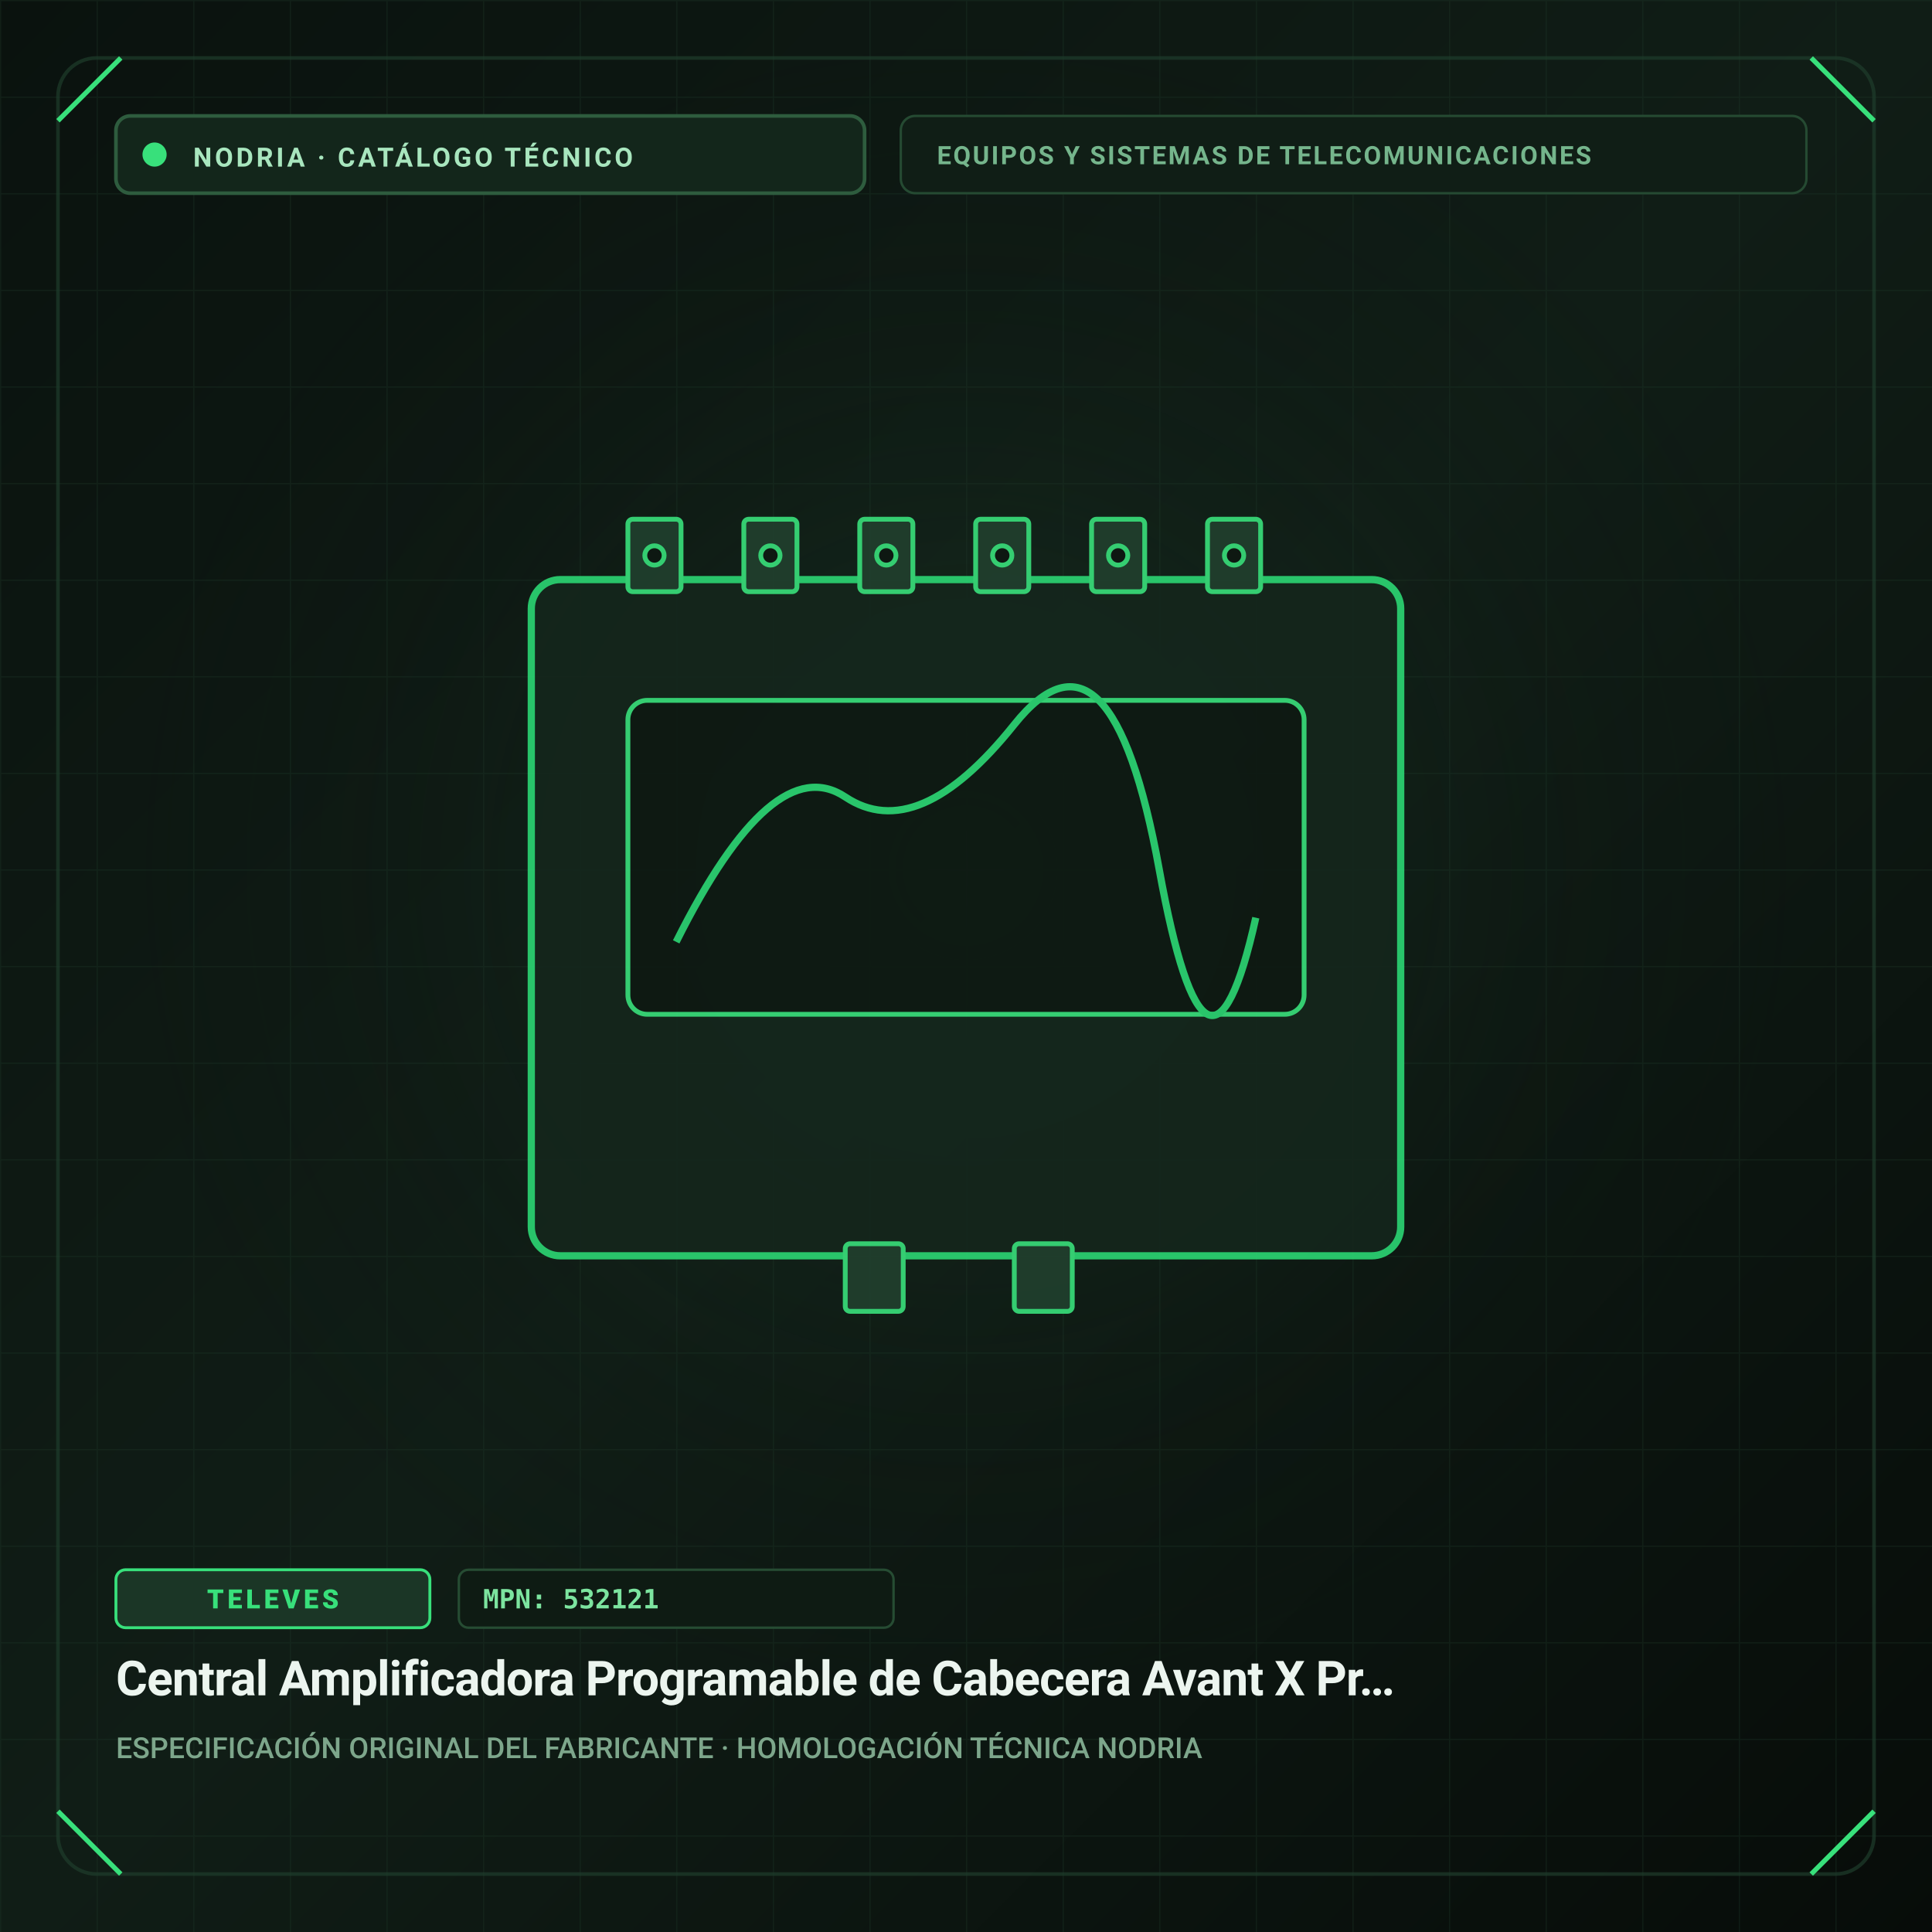
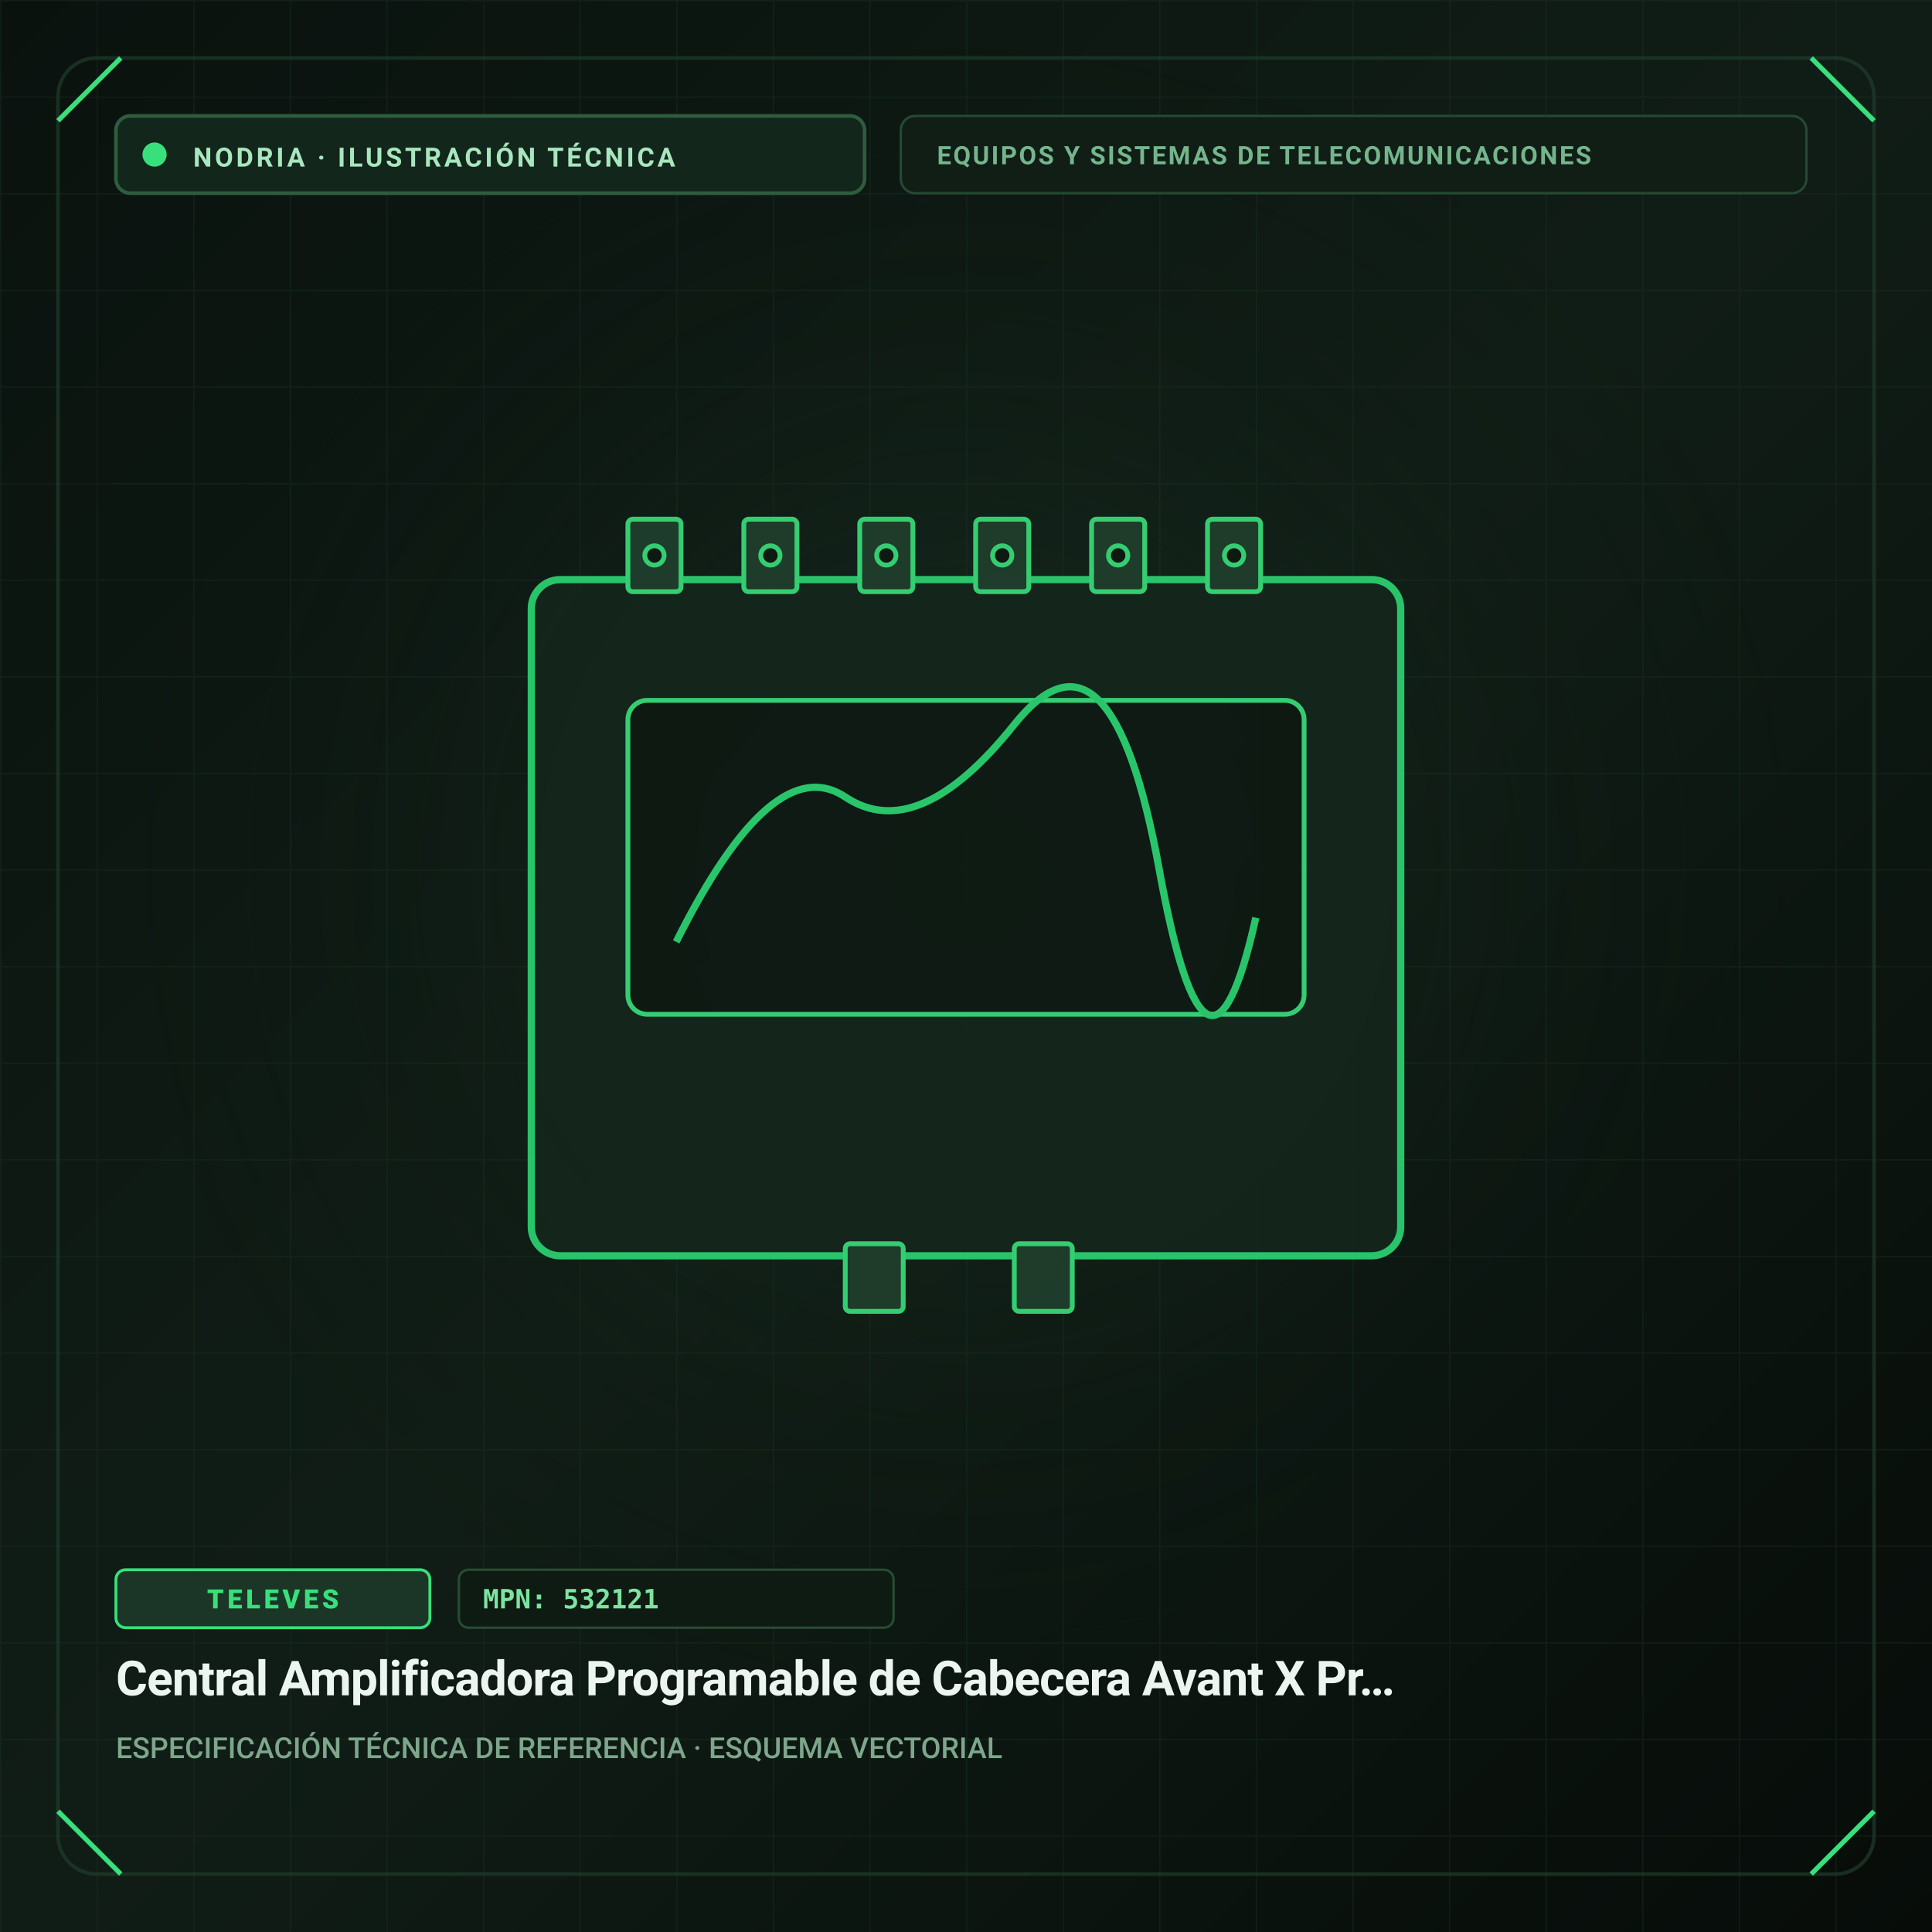
<svg xmlns="http://www.w3.org/2000/svg" viewBox="0 0 800 800" width="800" height="800">
  <defs>
    <linearGradient id="bg-grad" x1="0%" y1="0%" x2="100%" y2="100%">
      <stop offset="0%" stop-color="#0a120e" />
      <stop offset="50%" stop-color="#101d16" />
      <stop offset="100%" stop-color="#070c09" />
    </linearGradient>
    <radialGradient id="center-glow" cx="50%" cy="45%" r="45%">
      <stop offset="0%" stop-color="#234c34" stop-opacity="0.45" />
      <stop offset="70%" stop-color="#101e16" stop-opacity="0.1" />
      <stop offset="100%" stop-color="#0a120e" stop-opacity="0" />
    </radialGradient>
    <pattern id="tech-grid" width="40" height="40" patternUnits="userSpaceOnUse">
      <path d="M 40 0 L 0 0 0 40" fill="none" stroke="#1d3829" stroke-width="1" stroke-opacity="0.35" />
    </pattern>
  </defs>
  <rect width="800" height="800" fill="url(#bg-grad)" />
  <rect width="800" height="800" fill="url(#center-glow)" />
  <rect width="800" height="800" fill="url(#tech-grid)" />
  <rect x="24" y="24" width="752" height="752" rx="16" fill="none" stroke="#1f3d2b" stroke-width="1.5" stroke-opacity="0.7" />
  <line x1="24" y1="50" x2="50" y2="24" stroke="#38e07b" stroke-width="2" />
  <line x1="776" y1="50" x2="750" y2="24" stroke="#38e07b" stroke-width="2" />
  <line x1="24" y1="750" x2="50" y2="776" stroke="#38e07b" stroke-width="2" />
  <line x1="776" y1="750" x2="750" y2="776" stroke="#38e07b" stroke-width="2" />
  <g transform="translate(48, 48)">
    <rect x="0" y="0" width="310" height="32" rx="6" fill="#13261b" stroke="#2e5c3e" stroke-width="1.5" />
    <circle cx="16" cy="16" r="5" fill="#38e07b" />
-     <text x="32" y="21" font-family="-apple-system, BlinkMacSystemFont, 'Segoe UI', Roboto, sans-serif" font-size="11" font-weight="700" fill="#a8e6be" letter-spacing="1.2">NODRIA · CATÁLOGO TÉCNICO</text>
+     <text x="32" y="21" font-family="-apple-system, BlinkMacSystemFont, 'Segoe UI', Roboto, sans-serif" font-size="11" font-weight="700" fill="#a8e6be" letter-spacing="1.2">NODRIA · ILUSTRACIÓN TÉCNICA</text>
    <rect x="325" y="0" width="375" height="32" rx="6" fill="#101e16" stroke="#254a32" stroke-width="1" />
    <text x="340" y="20" font-family="-apple-system, BlinkMacSystemFont, 'Segoe UI', Roboto, sans-serif" font-size="10.5" font-weight="600" fill="#75b58c" letter-spacing="0.8">EQUIPOS Y SISTEMAS DE TELECOMUNICACIONES</text>
  </g>
  <g id="product-schematic">
    <g stroke="#38e07b" stroke-width="2" fill="none" opacity="0.9">
      <rect x="220" y="240" width="360" height="280" rx="12" fill="#14261c" stroke="#2bd673" stroke-width="3" />
      <rect x="260" y="215" width="22" height="30" rx="2" fill="#203f2e" stroke="#38e07b" stroke-width="2" />
-       <circle cx="271" cy="230" r="4" fill="#0d1712" />
+       <circle cx="271" cy="230" r="4" fill="#0d1812" />
      <rect x="308" y="215" width="22" height="30" rx="2" fill="#203f2e" stroke="#38e07b" stroke-width="2" />
-       <circle cx="319" cy="230" r="4" fill="#0d1712" />
+       <circle cx="319" cy="230" r="4" fill="#0d1812" />
      <rect x="356" y="215" width="22" height="30" rx="2" fill="#203f2e" stroke="#38e07b" stroke-width="2" />
-       <circle cx="367" cy="230" r="4" fill="#0d1712" />
+       <circle cx="367" cy="230" r="4" fill="#0d1812" />
      <rect x="404" y="215" width="22" height="30" rx="2" fill="#203f2e" stroke="#38e07b" stroke-width="2" />
-       <circle cx="415" cy="230" r="4" fill="#0d1712" />
+       <circle cx="415" cy="230" r="4" fill="#0d1812" />
      <rect x="452" y="215" width="22" height="30" rx="2" fill="#203f2e" stroke="#38e07b" stroke-width="2" />
-       <circle cx="463" cy="230" r="4" fill="#0d1712" />
+       <circle cx="463" cy="230" r="4" fill="#0d1812" />
      <rect x="500" y="215" width="22" height="30" rx="2" fill="#203f2e" stroke="#38e07b" stroke-width="2" />
-       <circle cx="511" cy="230" r="4" fill="#0d1712" />
+       <circle cx="511" cy="230" r="4" fill="#0d1812" />
      <rect x="260" y="290" width="280" height="130" rx="8" fill="#0d1812" stroke="#38e07b" stroke-width="2" />
      <path d="M 280,390 Q 320,310 350,330 T 420,300 T 480,360 T 520,380" stroke="#2bd673" stroke-width="3" fill="none" />
      <rect x="350" y="515" width="24" height="28" rx="2" fill="#203f2e" stroke="#38e07b" />
      <rect x="420" y="515" width="24" height="28" rx="2" fill="#203f2e" stroke="#38e07b" />
    </g>
  </g>
  <g transform="translate(48, 650)">
    <rect x="0" y="0" width="130" height="24" rx="4" fill="#1b3626" stroke="#38e07b" stroke-width="1.2" />
    <text x="65" y="16" font-family="-apple-system, BlinkMacSystemFont, 'Segoe UI', Roboto, sans-serif" font-size="11" font-weight="800" fill="#38e07b" letter-spacing="1.5" text-anchor="middle">TELEVES</text>
    <rect x="142" y="0" width="180" height="24" rx="4" fill="#0e1b13" stroke="#264c33" stroke-width="1" />
    <text x="152" y="16" font-family="'SF Mono', Consolas, Monaco, monospace" font-size="11" font-weight="600" fill="#7ce49f">MPN: 532121</text>
    <text x="0" y="52" font-family="-apple-system, BlinkMacSystemFont, 'Segoe UI', Roboto, sans-serif" font-size="20" font-weight="700" fill="#ecf5ef" letter-spacing="-0.3">
      Central Amplificadora Programable de Cabecera Avant X Pr…
    </text>
    <text x="0" y="78" font-family="-apple-system, BlinkMacSystemFont, 'Segoe UI', Roboto, sans-serif" font-size="12" font-weight="500" fill="#7da68b">
-       ESPECIFICACIÓN ORIGINAL DEL FABRICANTE · HOMOLOGACIÓN TÉCNICA NODRIA
+       ESPECIFICACIÓN TÉCNICA DE REFERENCIA · ESQUEMA VECTORIAL
    </text>
  </g>
</svg>
